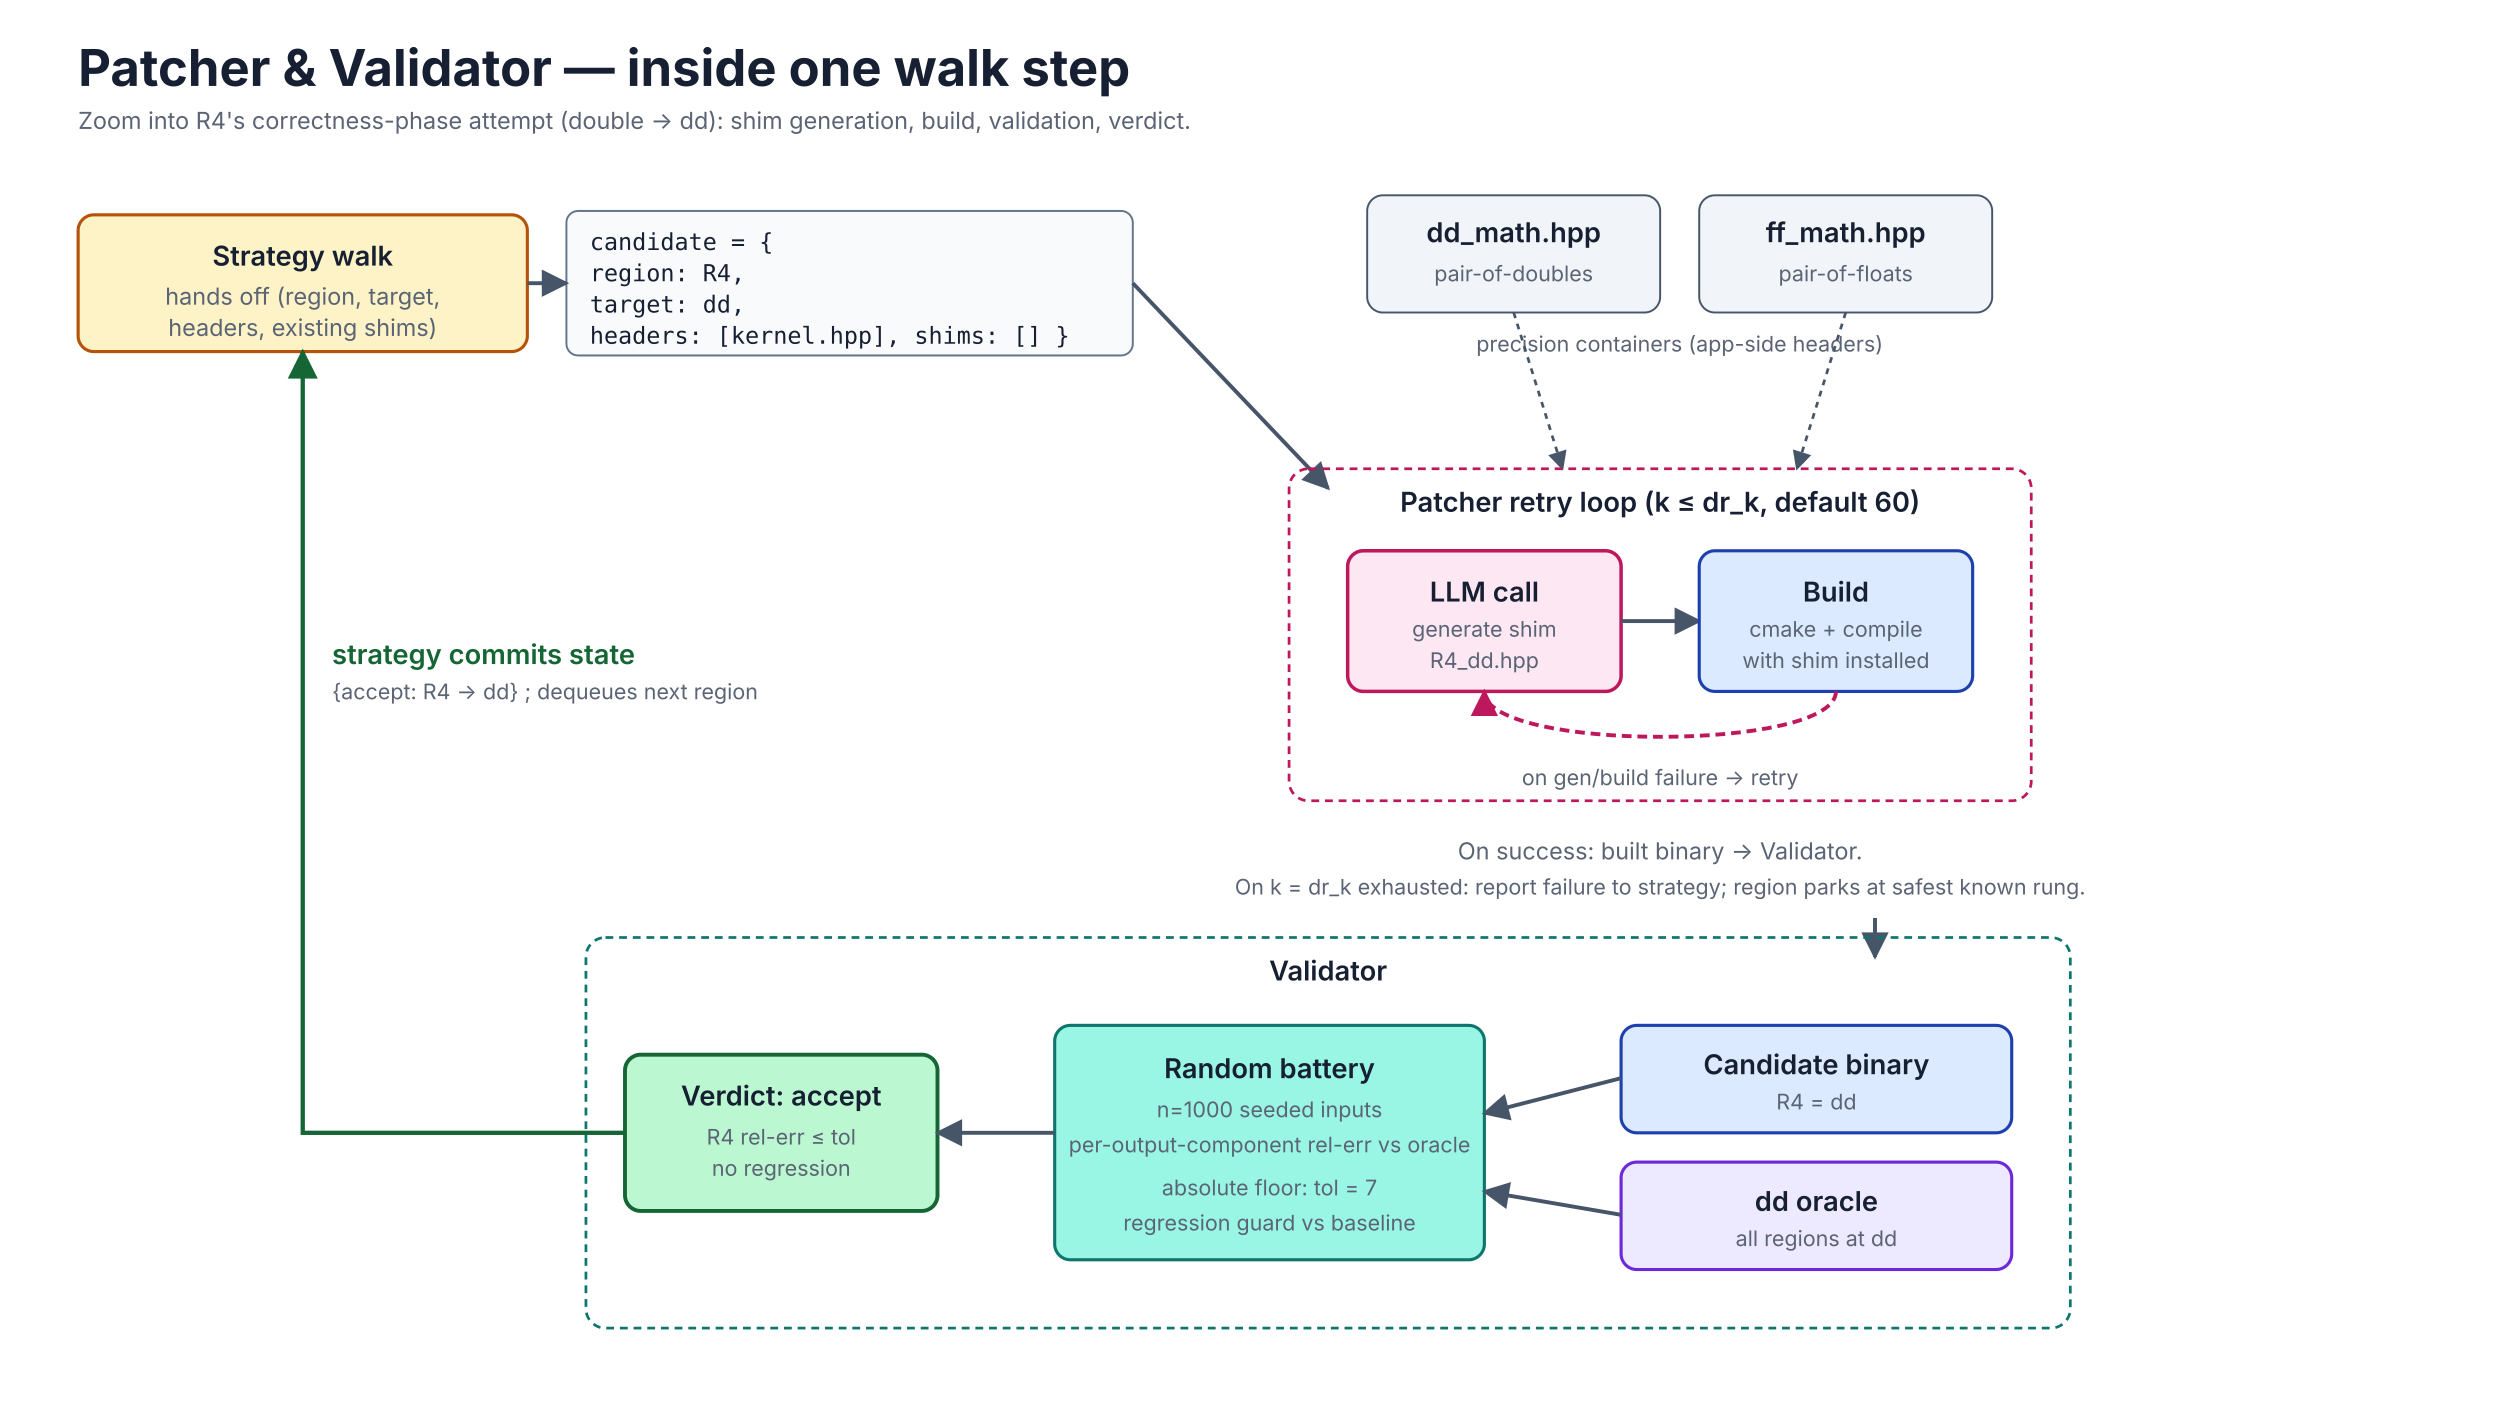
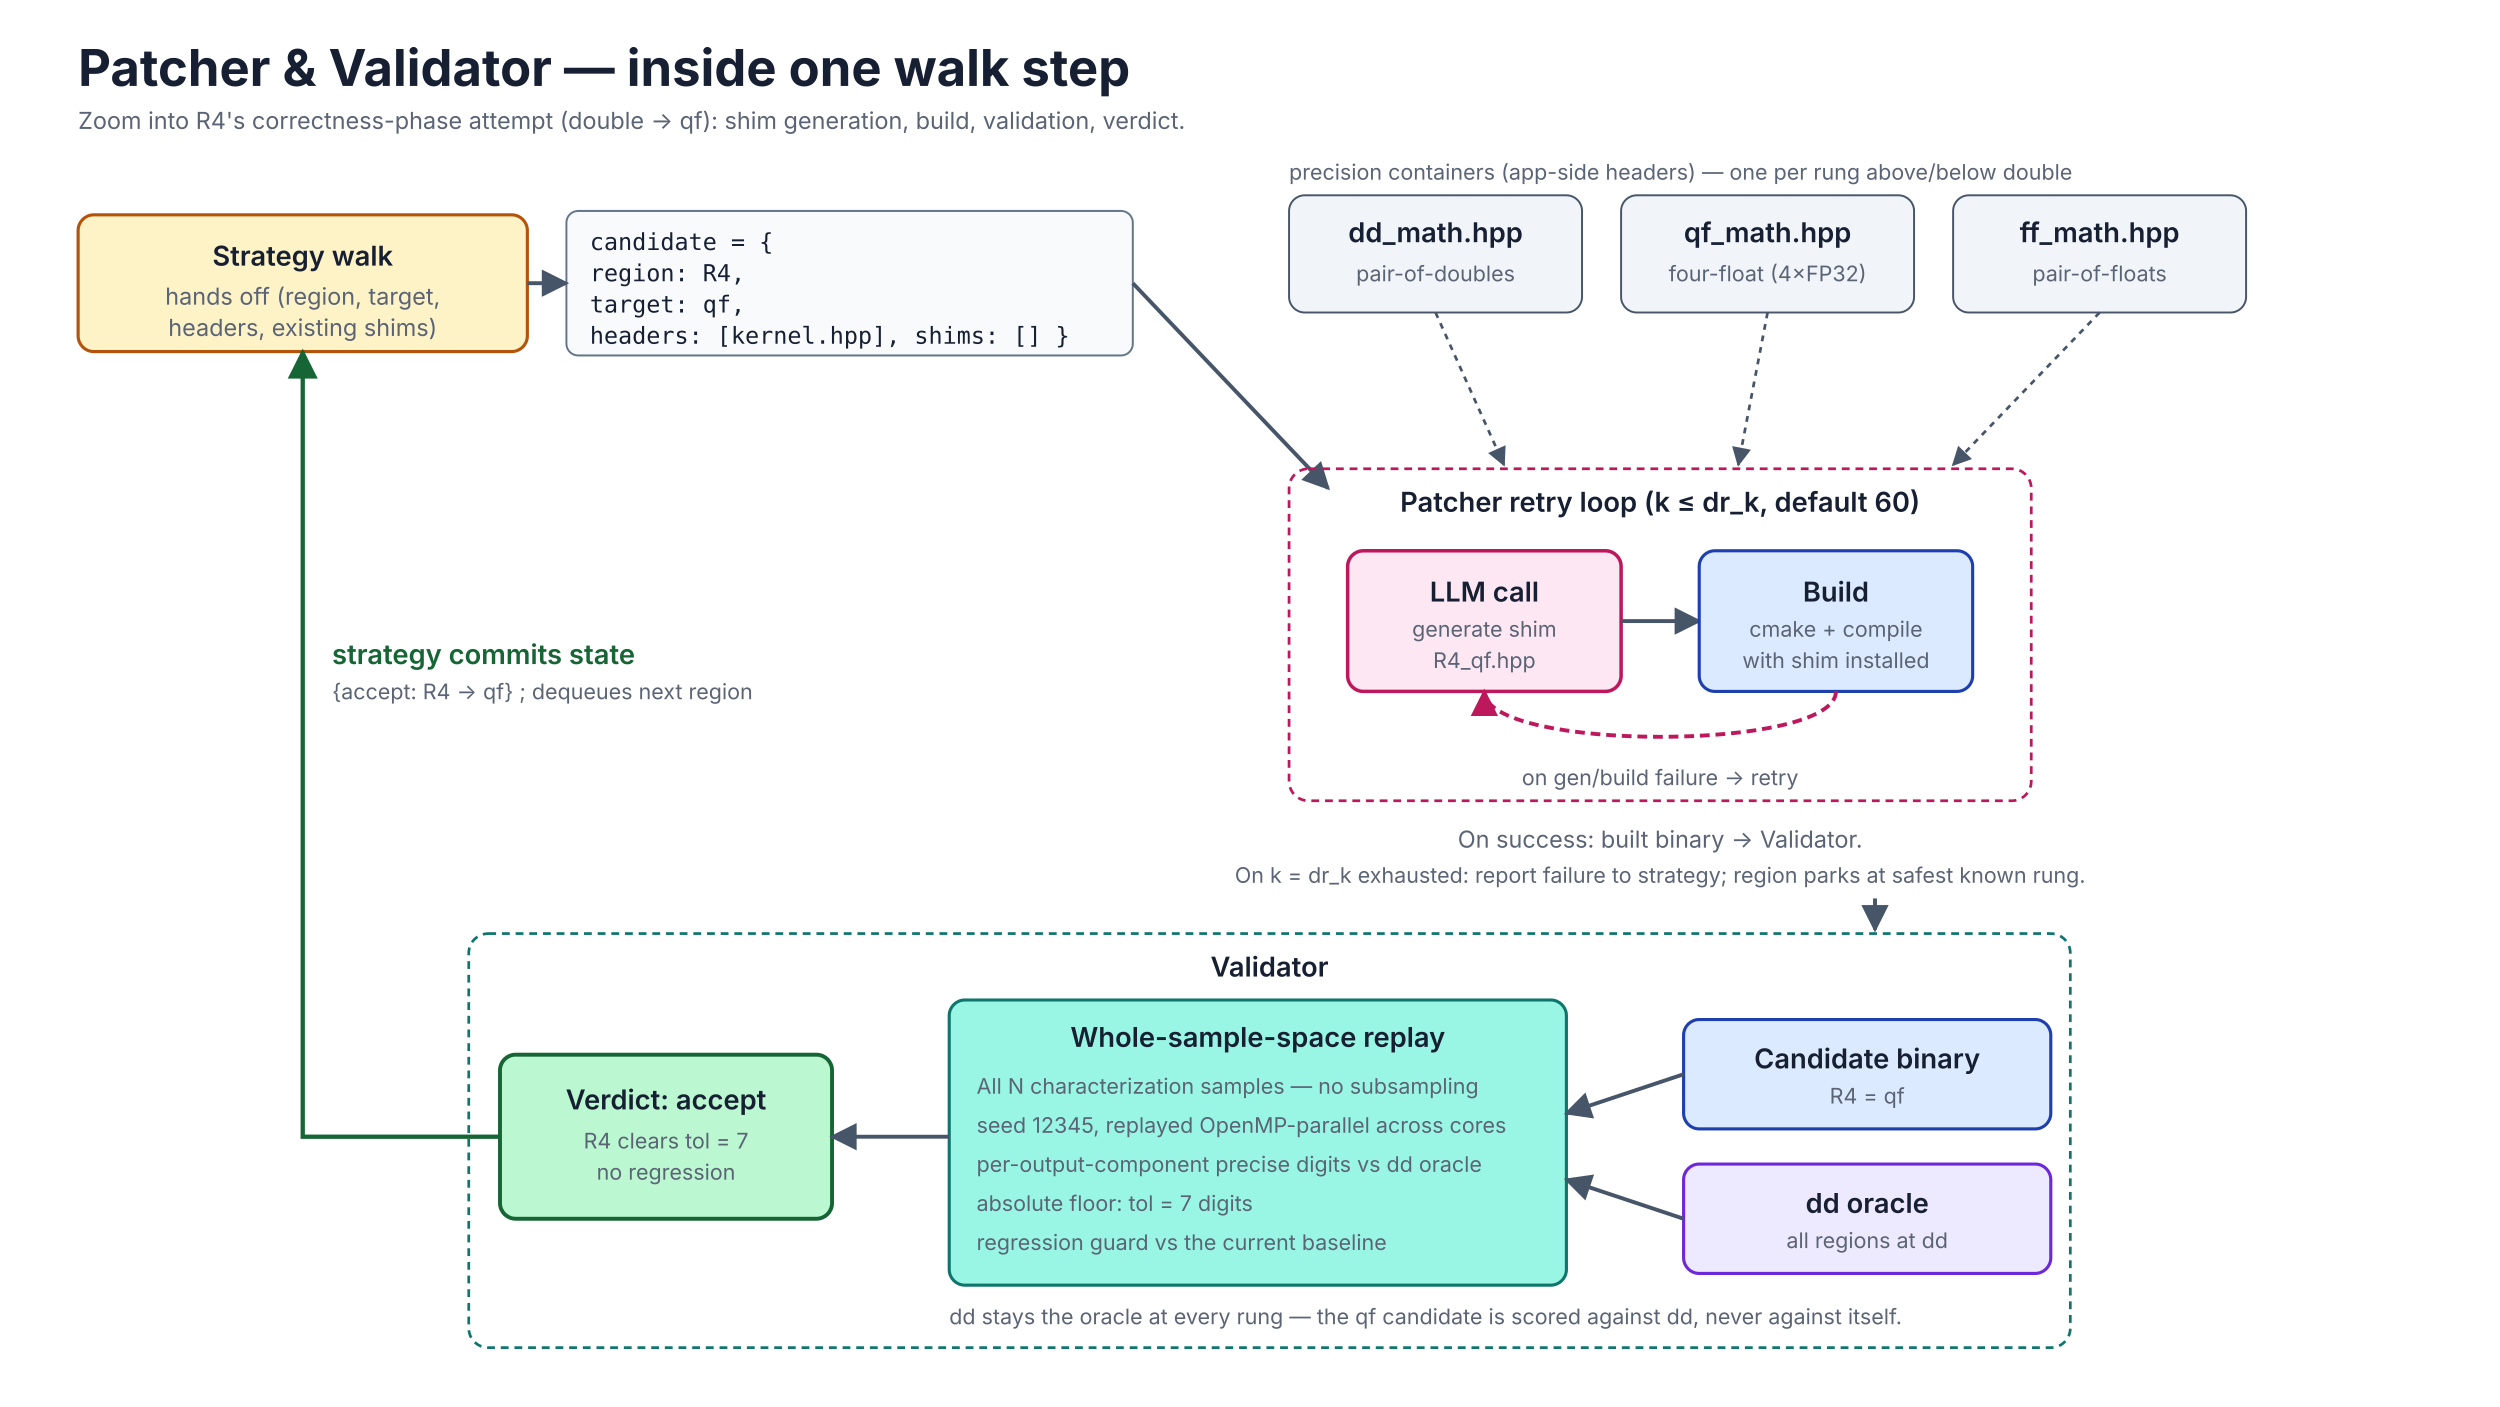
<svg xmlns="http://www.w3.org/2000/svg" viewBox="0 0 1280 720" font-family="ui-sans-serif, system-ui, -apple-system, sans-serif">
  <style>
    .title { font-size: 26px; font-weight: 700; fill: #172033; }
    .h { font-size: 16px; font-weight: 650; fill: #172033; }
    .lbl { font-size: 14px; font-weight: 600; fill: #172033; }
    .sub { font-size: 12px; fill: #5b6475; }
    .sub-sm { font-size: 11px; fill: #5b6475; }
    .code { font-family: ui-monospace, "SF Mono", Menlo, monospace; font-size: 12px; fill: #172033; }
    .box { stroke: #64748b; stroke-width: 1; fill: #f8fafc; }
    .strat-box { stroke: #b45309; stroke-width: 1.6; fill: #fef3c7; }
    .llm-box { stroke: #be185d; stroke-width: 1.8; fill: #fce7f3; }
    .build-box { stroke: #1e40af; stroke-width: 1.6; fill: #dbeafe; }
    .val-box { stroke: #0f766e; stroke-width: 1.6; fill: #99f6e4; }
    .oracle-box { stroke: #6d28d9; stroke-width: 1.6; fill: #ede9fe; }
    .integrator-box { stroke: #475569; stroke-width: 1; fill: #f1f5f9; }
    .verdict-accept-box { stroke: #166534; stroke-width: 2; fill: #bbf7d0; }
    .edge { stroke: #475569; stroke-width: 2; fill: none; marker-end: url(#arrow); }
    .edge-loop { stroke: #be185d; stroke-width: 2; fill: none; marker-end: url(#arrow-loop); stroke-dasharray: 5 3; }
    .edge-back { stroke: #166534; stroke-width: 2.2; fill: none; marker-end: url(#arrow-green); }
  </style>
  <defs>
    <marker id="arrow" viewBox="0 0 10 10" refX="9" refY="5" markerWidth="7" markerHeight="7" orient="auto-start-reverse">
      <path d="M0,0 L10,5 L0,10 z" fill="#475569" />
    </marker>
    <marker id="arrow-loop" viewBox="0 0 10 10" refX="9" refY="5" markerWidth="7" markerHeight="7" orient="auto-start-reverse">
      <path d="M0,0 L10,5 L0,10 z" fill="#be185d" />
    </marker>
    <marker id="arrow-green" viewBox="0 0 10 10" refX="9" refY="5" markerWidth="7" markerHeight="7" orient="auto-start-reverse">
      <path d="M0,0 L10,5 L0,10 z" fill="#166534" />
    </marker>
  </defs>
  <text x="40" y="44" class="title">Patcher &amp; Validator — inside one walk step</text>
-   <text x="40" y="66" class="sub">Zoom into R4's correctness-phase attempt (double → dd): shim generation, build, validation, verdict.</text>
+   <text x="40" y="66" class="sub">Zoom into R4's correctness-phase attempt (double → qf): shim generation, build, validation, verdict.</text>
  <g transform="translate(40, 110)">
    <rect x="0" y="0" width="230" height="70" rx="8" class="strat-box" />
    <text x="115" y="26" text-anchor="middle" class="lbl">Strategy walk</text>
    <text x="115" y="46" text-anchor="middle" class="sub">hands off (region, target,</text>
    <text x="115" y="62" text-anchor="middle" class="sub">headers, existing shims)</text>
  </g>
  <g transform="translate(290, 108)">
    <rect x="0" y="0" width="290" height="74" rx="6" class="box" />
    <text x="12" y="20" class="code">candidate = {</text>
    <text x="12" y="36" class="code">  region:  R4,</text>
-     <text x="12" y="52" class="code">  target:  dd,</text>
+     <text x="12" y="52" class="code">  target:  qf,</text>
    <text x="12" y="68" class="code">  headers: [kernel.hpp], shims: [] }</text>
  </g>
  <path d="M270 145 L 290 145" class="edge" />
  <path d="M580 145 L 680 250" class="edge" />
-   <g transform="translate(700, 100)">
+   <text x="660" y="92" class="sub-sm" fill="#5b6475">precision containers (app-side headers) — one per rung above/below double</text>
+   <g transform="translate(660, 100)">
    <rect x="0" y="0" width="150" height="60" rx="8" class="integrator-box" />
    <text x="75" y="24" text-anchor="middle" class="lbl">dd_math.hpp</text>
    <text x="75" y="44" text-anchor="middle" class="sub-sm">pair-of-doubles</text>
  </g>
-   <g transform="translate(870, 100)">
+   <g transform="translate(830, 100)">
+     <rect x="0" y="0" width="150" height="60" rx="8" class="integrator-box" />
+     <text x="75" y="24" text-anchor="middle" class="lbl">qf_math.hpp</text>
+     <text x="75" y="44" text-anchor="middle" class="sub-sm">four-float (4×FP32)</text>
+   </g>
+   <g transform="translate(1000, 100)">
    <rect x="0" y="0" width="150" height="60" rx="8" class="integrator-box" />
    <text x="75" y="24" text-anchor="middle" class="lbl">ff_math.hpp</text>
    <text x="75" y="44" text-anchor="middle" class="sub-sm">pair-of-floats</text>
  </g>
-   <text x="860" y="180" text-anchor="middle" class="sub-sm" fill="#5b6475">precision containers (app-side headers)</text>
-   <path d="M775 160 L 800 240" stroke="#475569" stroke-width="1.4" stroke-dasharray="3 3" fill="none" marker-end="url(#arrow)" />
-   <path d="M945 160 L 920 240" stroke="#475569" stroke-width="1.4" stroke-dasharray="3 3" fill="none" marker-end="url(#arrow)" />
+   <path d="M735 160 L 770 238" stroke="#475569" stroke-width="1.4" stroke-dasharray="3 3" fill="none" marker-end="url(#arrow)" />
+   <path d="M905 160 L 890 238" stroke="#475569" stroke-width="1.4" stroke-dasharray="3 3" fill="none" marker-end="url(#arrow)" />
+   <path d="M1075 160 L 1000 238" stroke="#475569" stroke-width="1.4" stroke-dasharray="3 3" fill="none" marker-end="url(#arrow)" />
  <g transform="translate(660, 240)">
    <rect x="0" y="0" width="380" height="170" rx="10" fill="none" stroke="#be185d" stroke-width="1.4" stroke-dasharray="4 3" />
    <text x="190" y="22" text-anchor="middle" class="lbl" fill="#be185d">Patcher retry loop  (k ≤ dr_k, default 60)</text>
    <rect x="30" y="42" width="140" height="72" rx="8" class="llm-box" />
    <text x="100" y="68" text-anchor="middle" class="lbl">LLM call</text>
    <text x="100" y="86" text-anchor="middle" class="sub-sm">generate shim</text>
-     <text x="100" y="102" text-anchor="middle" class="sub-sm">R4_dd.hpp</text>
+     <text x="100" y="102" text-anchor="middle" class="sub-sm">R4_qf.hpp</text>
    <path d="M170 78 L 210 78" class="edge" />
    <rect x="210" y="42" width="140" height="72" rx="8" class="build-box" />
    <text x="280" y="68" text-anchor="middle" class="lbl">Build</text>
    <text x="280" y="86" text-anchor="middle" class="sub-sm">cmake + compile</text>
    <text x="280" y="102" text-anchor="middle" class="sub-sm">with shim installed</text>
    <path d="M280 114 C 280 145, 100 145, 100 114" class="edge-loop" />
    <text x="190" y="162" text-anchor="middle" class="sub-sm" fill="#be185d">on gen/build failure → retry</text>
  </g>
-   <text x="850" y="440" text-anchor="middle" class="sub">On success: built binary → Validator.</text>
-   <text x="850" y="458" text-anchor="middle" class="sub-sm">On k = dr_k exhausted: report failure to strategy; region parks at safest known rung.</text>
-   <path d="M960 470 L 960 490" class="edge" />
-   <g transform="translate(300, 480)">
-     <rect x="0" y="0" width="760" height="200" rx="10" fill="none" stroke="#0f766e" stroke-width="1.4" stroke-dasharray="4 3" />
-     <text x="380" y="22" text-anchor="middle" class="lbl" fill="#0f766e">Validator</text>
-     <rect x="20" y="60" width="160" height="80" rx="8" class="verdict-accept-box" />
-     <text x="100" y="86" text-anchor="middle" class="lbl">Verdict: accept</text>
-     <text x="100" y="106" text-anchor="middle" class="sub-sm">R4 rel-err ≤ tol</text>
-     <text x="100" y="122" text-anchor="middle" class="sub-sm">no regression</text>
-     <rect x="240" y="45" width="220" height="120" rx="8" class="val-box" />
-     <text x="350" y="72" text-anchor="middle" class="lbl">Random battery</text>
-     <text x="350" y="92" text-anchor="middle" class="sub-sm">n=1000 seeded inputs</text>
-     <text x="350" y="110" text-anchor="middle" class="sub-sm">per-output-component rel-err vs oracle</text>
-     <text x="350" y="132" text-anchor="middle" class="sub-sm">absolute floor: tol = 7</text>
-     <text x="350" y="150" text-anchor="middle" class="sub-sm">regression guard vs baseline</text>
-     <rect x="530" y="45" width="200" height="55" rx="8" class="build-box" />
-     <text x="630" y="70" text-anchor="middle" class="lbl">Candidate binary</text>
-     <text x="630" y="88" text-anchor="middle" class="sub-sm">R4 = dd</text>
-     <rect x="530" y="115" width="200" height="55" rx="8" class="oracle-box" />
-     <text x="630" y="140" text-anchor="middle" class="lbl">dd oracle</text>
-     <text x="630" y="158" text-anchor="middle" class="sub-sm">all regions at dd</text>
-     <path d="M530 72 L 460 90" class="edge" />
-     <path d="M530 142 L 460 130" class="edge" />
-     <path d="M240 100 L 180 100" class="edge" />
+   <text x="850" y="434" text-anchor="middle" class="sub">On success: built binary → Validator.</text>
+   <text x="850" y="452" text-anchor="middle" class="sub-sm">On k = dr_k exhausted: report failure to strategy; region parks at safest known rung.</text>
+   <path d="M960 460 L 960 476" class="edge" />
+   <g transform="translate(240, 478)">
+     <rect x="0" y="0" width="820" height="212" rx="10" fill="none" stroke="#0f766e" stroke-width="1.4" stroke-dasharray="4 3" />
+     <text x="410" y="22" text-anchor="middle" class="lbl" fill="#0f766e">Validator</text>
+     <rect x="16" y="62" width="170" height="84" rx="8" class="verdict-accept-box" />
+     <text x="101" y="90" text-anchor="middle" class="lbl">Verdict: accept</text>
+     <text x="101" y="110" text-anchor="middle" class="sub-sm">R4 clears tol = 7</text>
+     <text x="101" y="126" text-anchor="middle" class="sub-sm">no regression</text>
+     <rect x="246" y="34" width="316" height="146" rx="8" class="val-box" />
+     <text x="404" y="58" text-anchor="middle" class="lbl">Whole-sample-space replay</text>
+     <text x="260" y="82" class="sub-sm">All N characterization samples — no subsampling</text>
+     <text x="260" y="102" class="sub-sm">seed 12345, replayed OpenMP-parallel across cores</text>
+     <text x="260" y="122" class="sub-sm">per-output-component precise digits vs dd oracle</text>
+     <text x="260" y="142" class="sub-sm">absolute floor: tol = 7 digits</text>
+     <text x="260" y="162" class="sub-sm">regression guard vs the current baseline</text>
+     <rect x="622" y="44" width="188" height="56" rx="8" class="build-box" />
+     <text x="716" y="69" text-anchor="middle" class="lbl">Candidate binary</text>
+     <text x="716" y="87" text-anchor="middle" class="sub-sm">R4 = qf</text>
+     <rect x="622" y="118" width="188" height="56" rx="8" class="oracle-box" />
+     <text x="716" y="143" text-anchor="middle" class="lbl">dd oracle</text>
+     <text x="716" y="161" text-anchor="middle" class="sub-sm">all regions at dd</text>
+     <path d="M622 72 L 562 92" class="edge" />
+     <path d="M622 146 L 562 126" class="edge" />
+     <path d="M246 104 L 186 104" class="edge" />
+     <text x="246" y="200" class="sub-sm">dd stays the oracle at every rung — the qf candidate is scored against dd, never against itself.</text>
  </g>
-   <path d="M320 580 L 155 580 L 155 180" class="edge-back" />
+   <path d="M256 582 L 155 582 L 155 180" class="edge-back" />
  <text x="170" y="340" class="lbl" style="fill:#166534">strategy commits state</text>
-   <text x="170" y="358" class="sub-sm">{accept: R4 → dd} ; dequeues next region</text>
+   <text x="170" y="358" class="sub-sm">{accept: R4 → qf} ; dequeues next region</text>
</svg>
